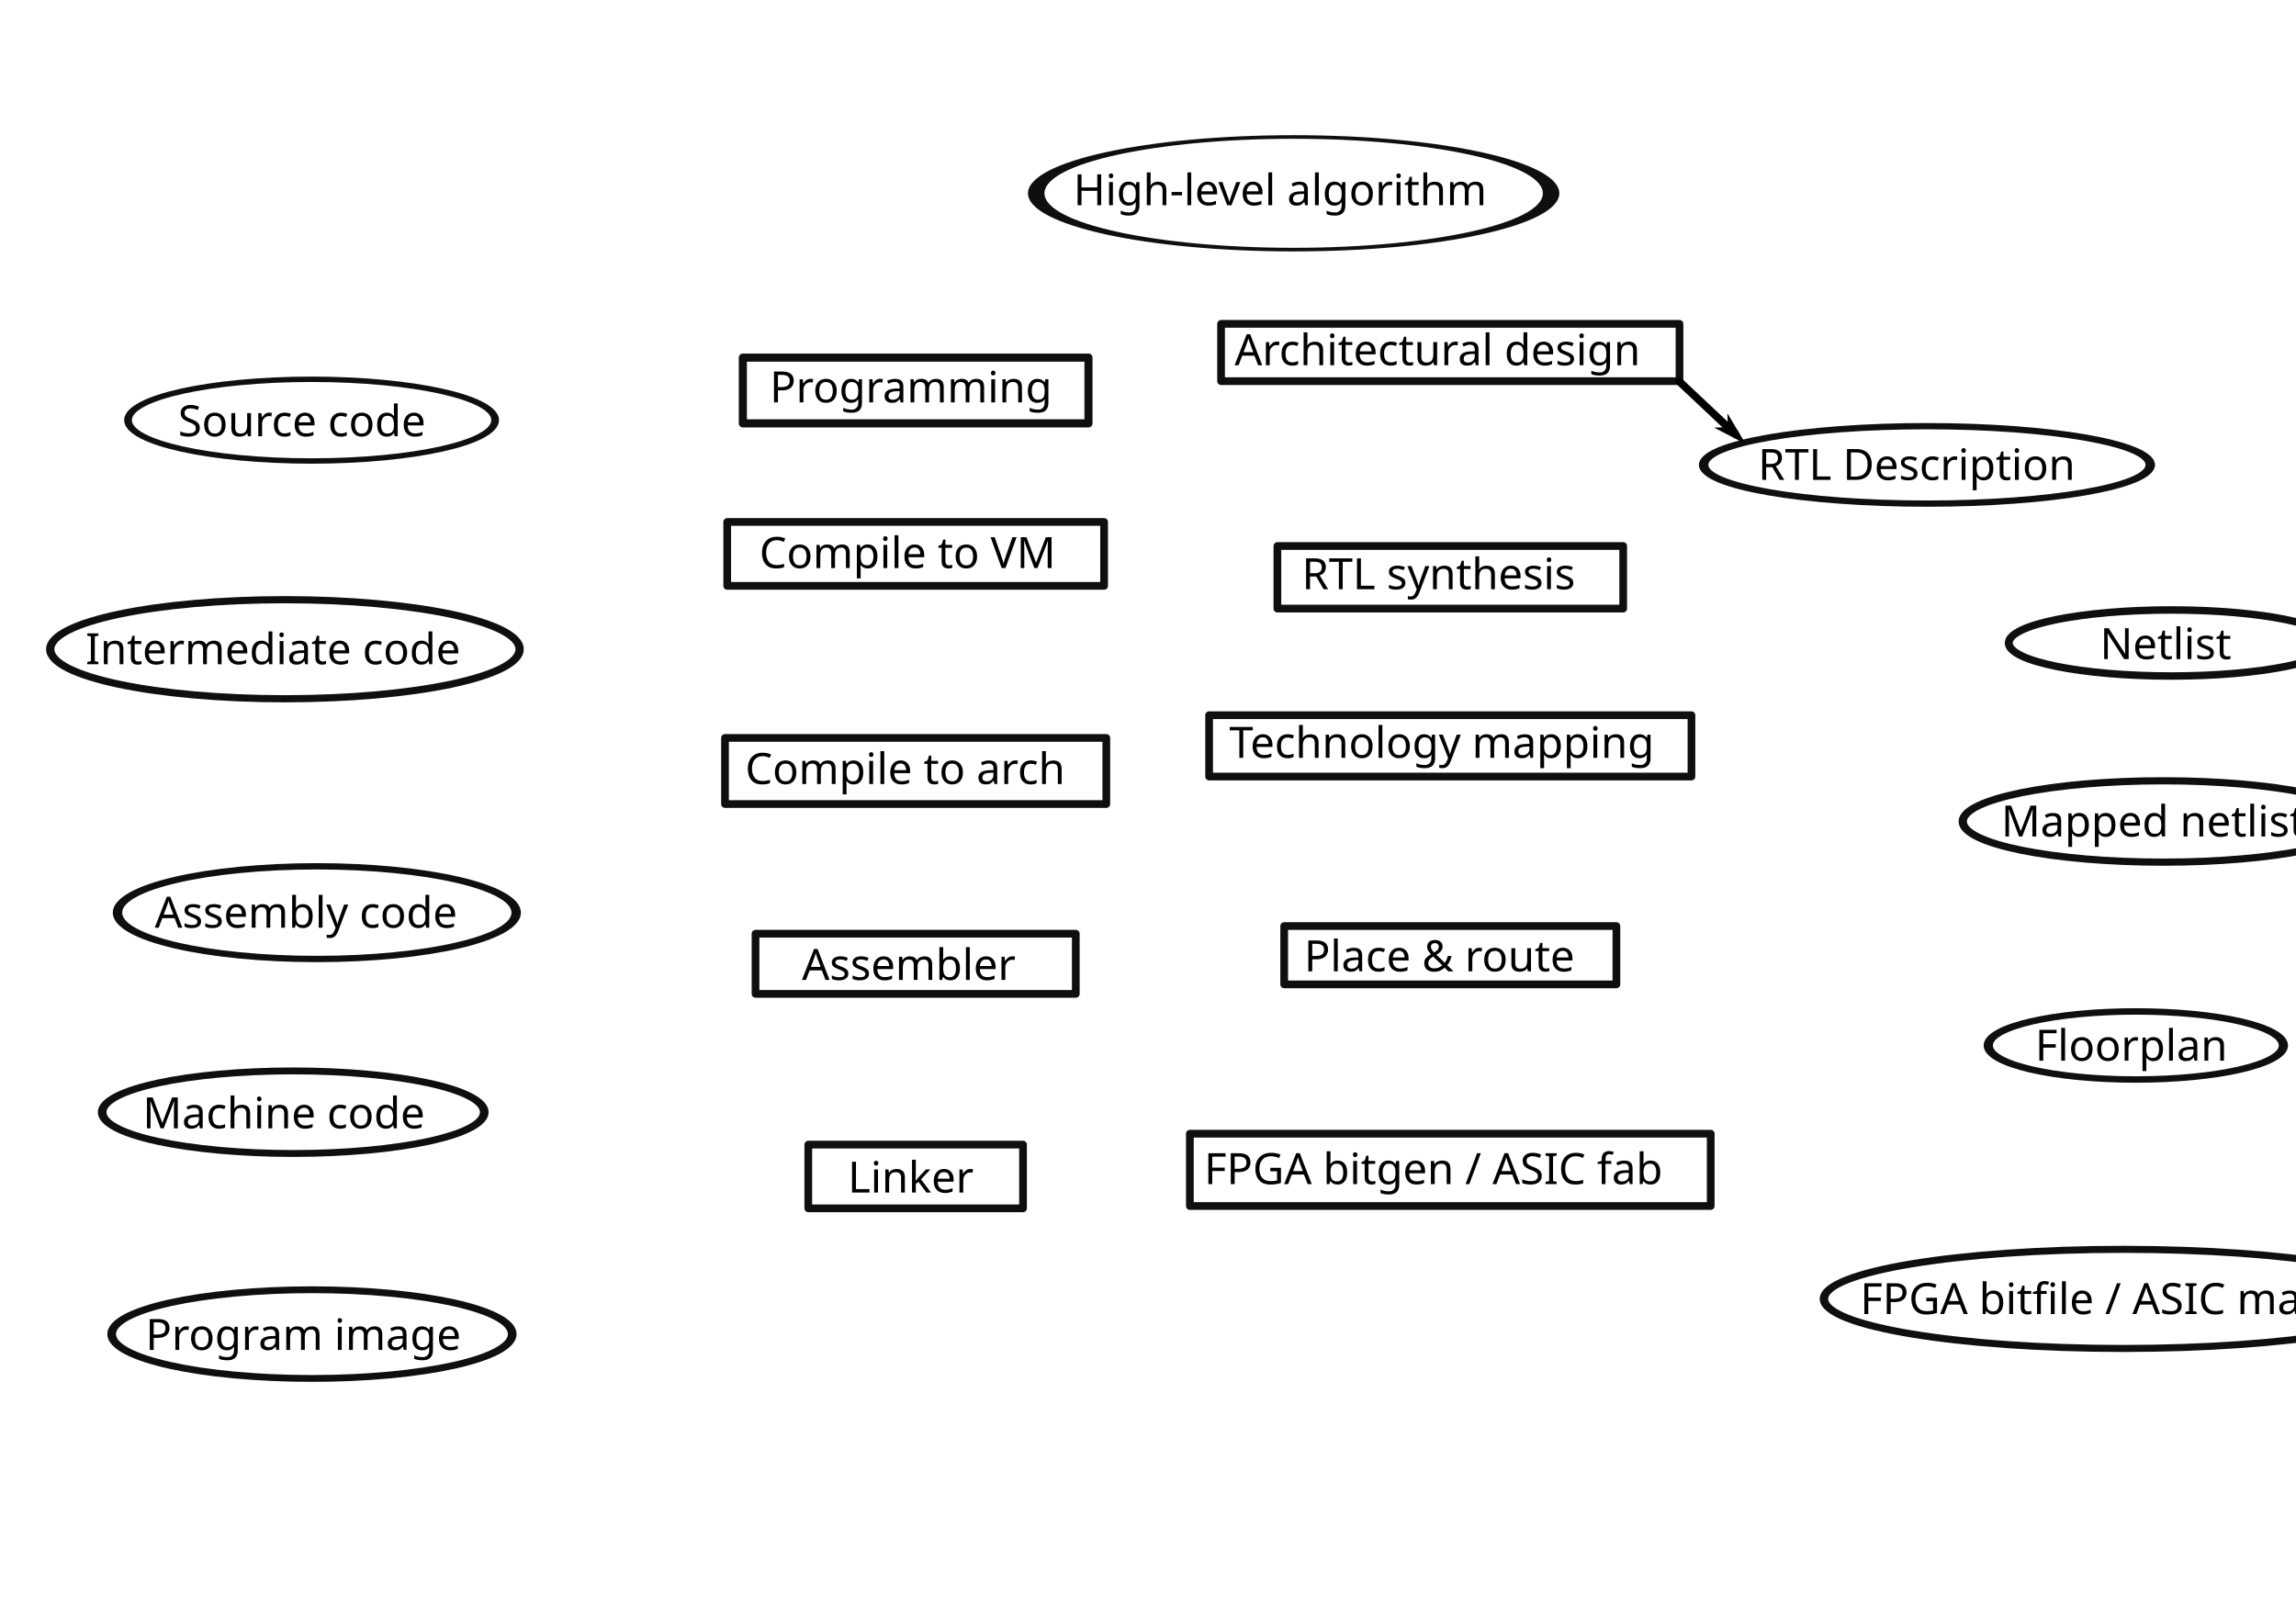
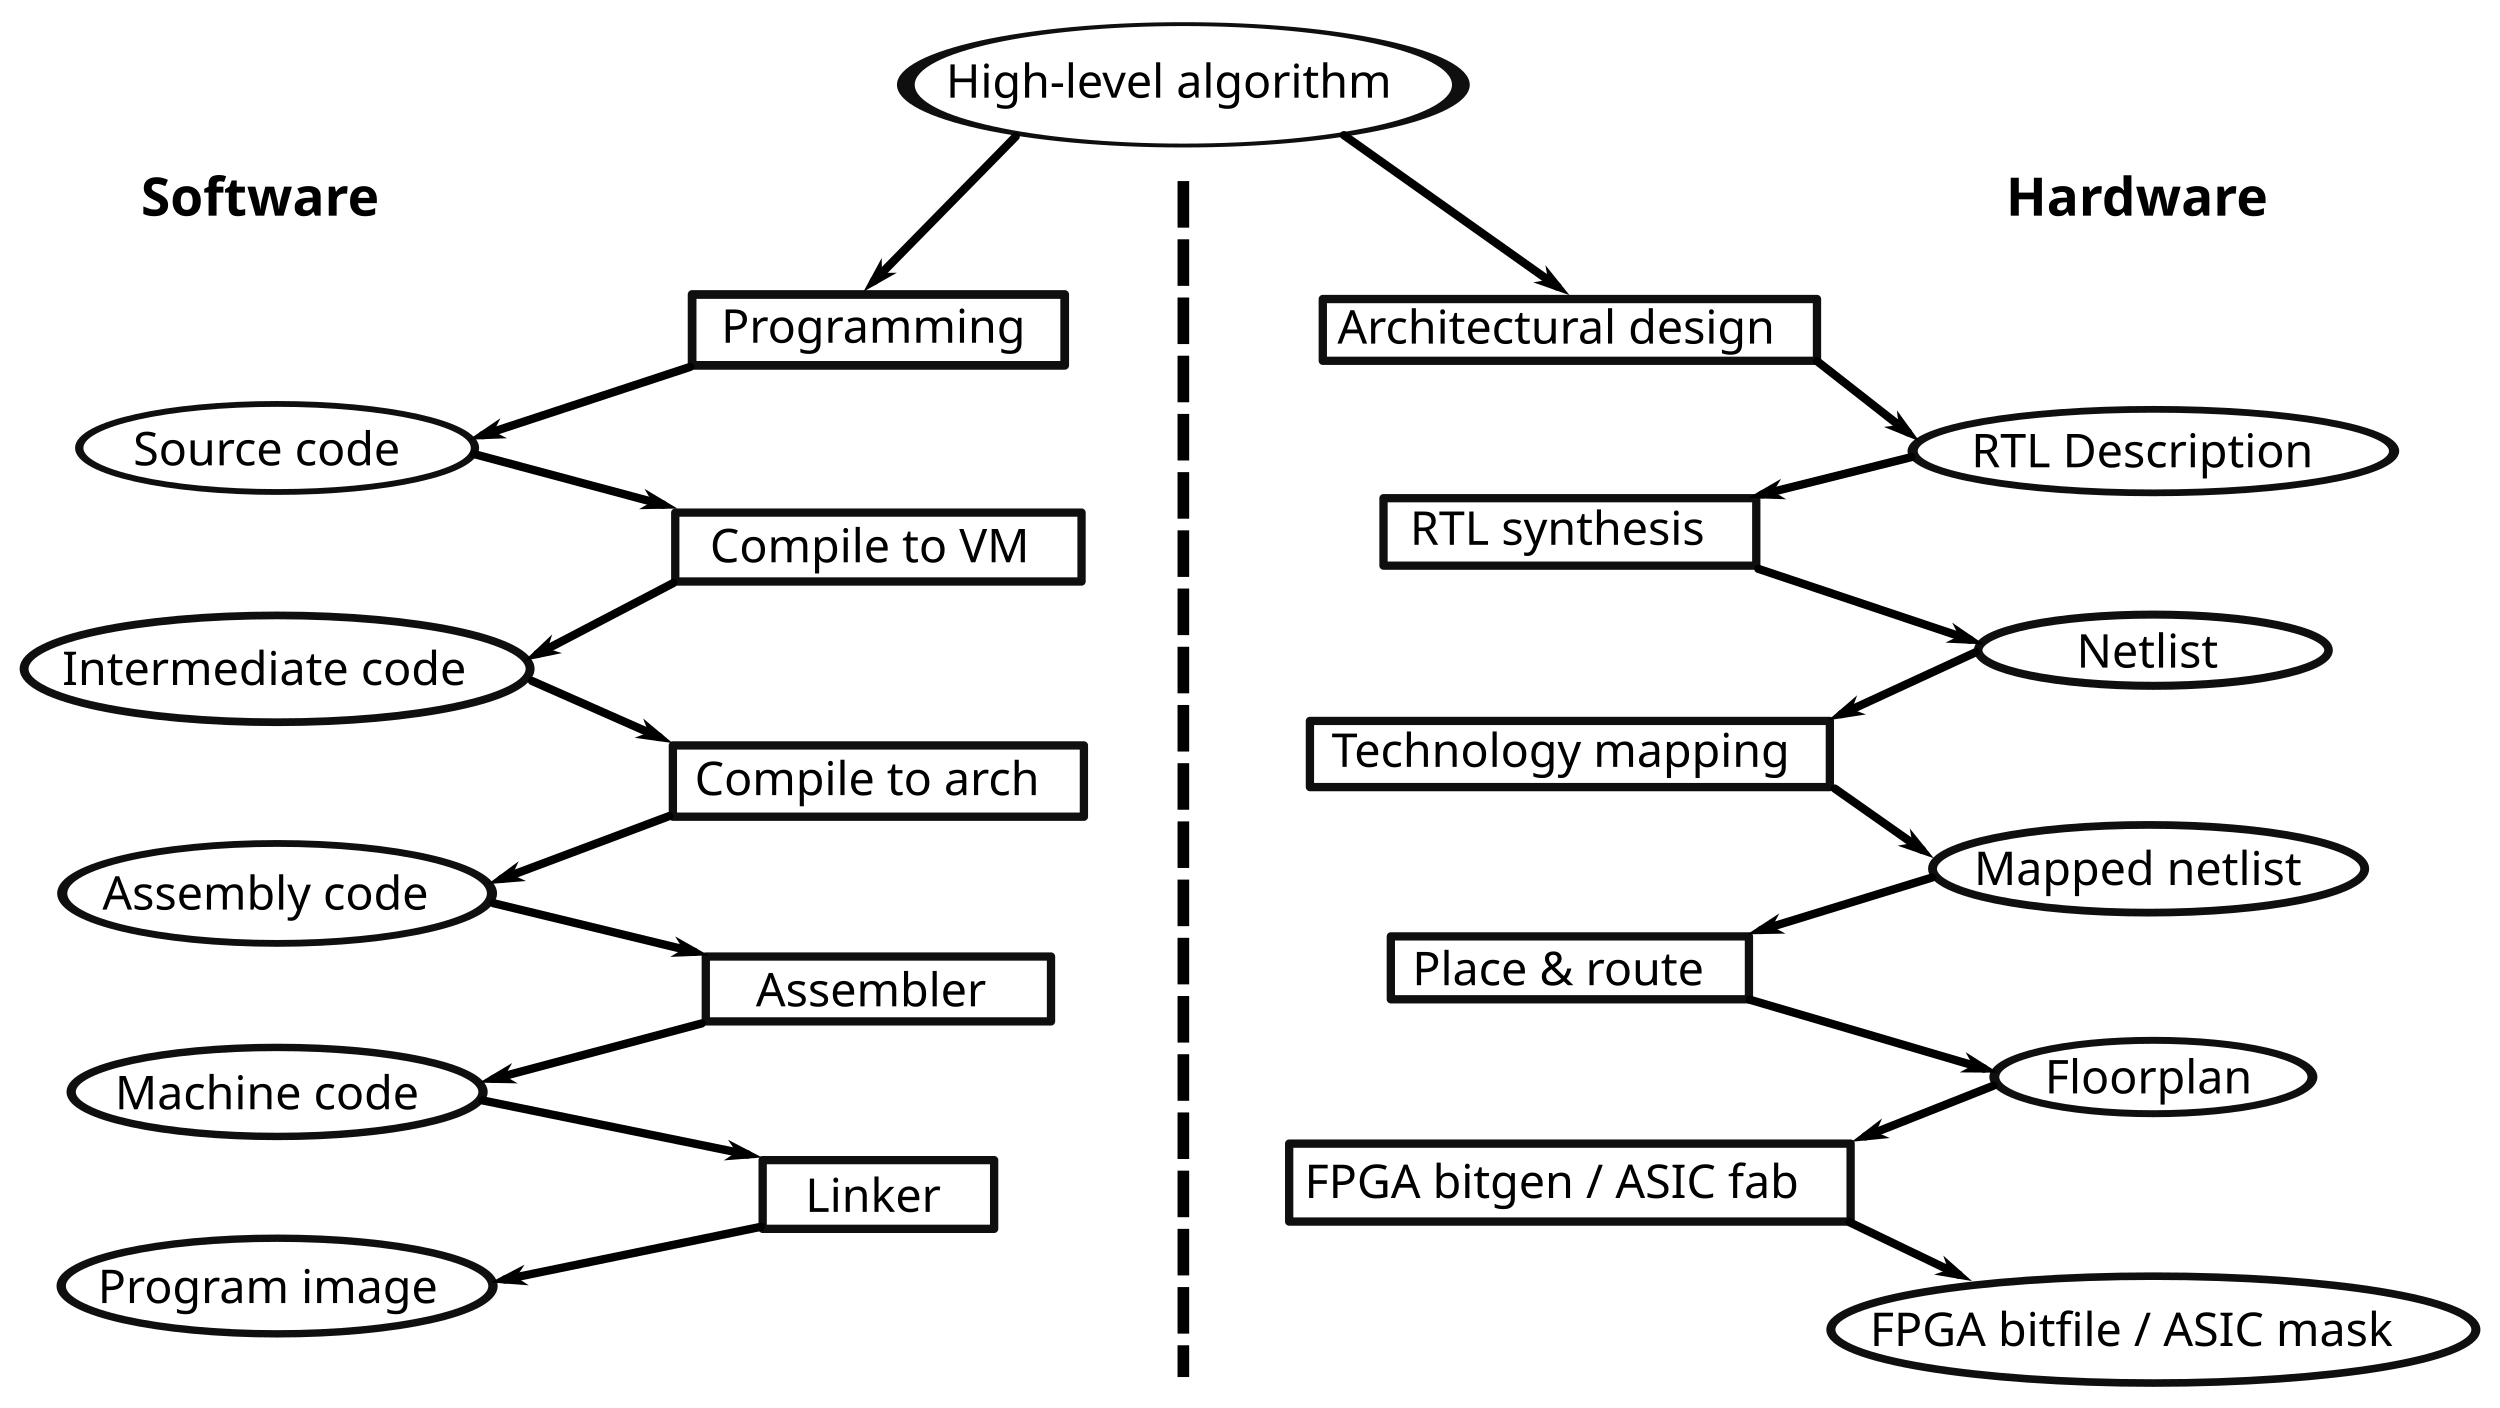
- <svg xmlns="http://www.w3.org/2000/svg" width="744.094" height="524.409" id="svg2" version="1.1">
+ <svg xmlns="http://www.w3.org/2000/svg" width="751.592" height="423.044" id="svg2" version="1.1">
  <defs id="defs4">
-     <marker orient="auto" refY="0.0" refX="0.0" id="Arrow1Send" style="overflow:visible;">
-       <path id="path4224" d="M 0.0,0.0 L 5.0,-5.0 L -12.5,0.0 L 5.0,5.0 L 0.0,0.0 z " style="fill-rule:evenodd;stroke:#000000;stroke-width:1.0pt;" transform="scale(0.2) rotate(180) translate(6,0)" />
+     <marker orient="auto" refY="0" refX="0" id="Arrow1Send" style="overflow:visible">
+       <path id="path4224" d="M 0,0 5,-5 -12.5,0 5,5 0,0 z" style="fill-rule:evenodd;stroke:#000000;stroke-width:1pt" transform="matrix(-0.2,0,0,-0.2,-1.2,0)" />
    </marker>
-     <marker orient="auto" refY="0.0" refX="0.0" id="Arrow1Mend" style="overflow:visible;">
-       <path id="path4218" d="M 0.0,0.0 L 5.0,-5.0 L -12.5,0.0 L 5.0,5.0 L 0.0,0.0 z " style="fill-rule:evenodd;stroke:#000000;stroke-width:1.0pt;" transform="scale(0.4) rotate(180) translate(10,0)" />
+     <marker orient="auto" refY="0" refX="0" id="Arrow1Mend" style="overflow:visible">
+       <path id="path4218" d="M 0,0 5,-5 -12.5,0 5,5 0,0 z" style="fill-rule:evenodd;stroke:#000000;stroke-width:1pt" transform="matrix(-0.4,0,0,-0.4,-4,0)" />
    </marker>
  </defs>
-   <g id="layer1" transform="translate(0,-527.9527)">
-     <g id="g3918" transform="translate(228.2945,38.3858)">
+   <g id="layer1" transform="translate(1.954349,-543.0276)">
+     <g id="g8843">
+       <g transform="translate(199.6245,44.13348)" id="g3923">
+         <rect style="opacity:0.94;fill:none;stroke:#000000;stroke-width:2.626;stroke-linejoin:round;stroke-miterlimit:4;stroke-opacity:1;stroke-dasharray:none;stroke-dashoffset:0" id="rect3773" width="112.017" height="21.303" x="6.492" y="587.425" />
+         <text xml:space="preserve" style="font-size:14px;font-style:normal;font-weight:normal;line-height:125%;letter-spacing:0px;word-spacing:0px;fill:#000000;fill-opacity:1;stroke:none;font-family:Sans" x="15.24" y="601.939" id="text3797">
+           <tspan id="tspan3799" x="15.24" y="601.939">Programming</tspan>
+         </text>
+       </g>
+       <g transform="translate(17.06686,47.30385)" id="g3928">
+         <path style="opacity:0.94;fill:none;stroke:#000000;stroke-width:2.5;stroke-linejoin:round;stroke-miterlimit:4;stroke-opacity:1;stroke-dasharray:none;stroke-dashoffset:0" id="path3757" d="m 140.714,126.195 c 0,10.454 -26.543,18.929 -59.286,18.929 -32.743,0 -59.286,-8.475 -59.286,-18.929 0,-10.454 26.543,-18.929 59.286,-18.929 32.743,0 59.286,8.475 59.286,18.929" transform="matrix(1.003421,0,0,0.6993953,-17.42146,542.1376)" />
+         <text xml:space="preserve" style="font-size:14px;font-style:normal;font-weight:normal;line-height:125%;letter-spacing:0px;word-spacing:0px;fill:#000000;fill-opacity:1;stroke:none;font-family:Sans" x="21.021" y="635.617" id="text3805">
+           <tspan id="tspan3807" x="21.021" y="635.617">Source code</tspan>
+         </text>
+       </g>
+       <g transform="translate(196.7674,31.20089)" id="g3933">
+         <rect style="opacity:0.94;fill:none;stroke:#000000;stroke-width:2.5;stroke-linejoin:round;stroke-miterlimit:4;stroke-opacity:1;stroke-dasharray:none;stroke-dashoffset:0" id="rect3775" width="122.143" height="20.714" x="4.286" y="665.934" />
+         <text xml:space="preserve" style="font-size:14px;font-style:normal;font-weight:normal;line-height:125%;letter-spacing:0px;word-spacing:0px;fill:#000000;fill-opacity:1;stroke:none;font-family:Sans" x="14.71" y="680.867" id="text3809">
+           <tspan id="tspan3811" x="14.71" y="680.867">Compile to VM</tspan>
+         </text>
+       </g>
+       <g transform="translate(4.745437,30.4866)" id="g3938">
+         <path style="opacity:0.94;fill:none;stroke:#000000;stroke-width:2.172;stroke-linejoin:round;stroke-miterlimit:4;stroke-opacity:1;stroke-dasharray:none;stroke-dashoffset:0" id="path3759" d="m 131.429,170.838 c 0,8.284 -27.503,15 -61.429,15 -33.926,0 -61.429,-6.716 -61.429,-15 0,-8.284 27.503,-15 61.429,-15 33.926,0 61.429,6.716 61.429,15" transform="matrix(1.238136,0,0,1.070462,-10.06238,530.7365)" />
+         <text xml:space="preserve" style="font-size:14px;font-style:normal;font-weight:normal;line-height:125%;letter-spacing:0px;word-spacing:0px;fill:#000000;fill-opacity:1;stroke:none;font-family:Sans" x="11.994" y="718.474" id="text3813">
+           <tspan id="tspan3815" x="11.994" y="718.474">Intermediate code</tspan>
+         </text>
+       </g>
+       <g transform="translate(196.0531,26.91517)" id="g3943">
+         <rect style="opacity:0.94;fill:none;stroke:#000000;stroke-width:2.5;stroke-linejoin:round;stroke-miterlimit:4;stroke-opacity:1;stroke-dasharray:none;stroke-dashoffset:0" id="rect3777" width="123.571" height="21.429" x="4.286" y="740.219" />
+         <text xml:space="preserve" style="font-size:14px;font-style:normal;font-weight:normal;line-height:125%;letter-spacing:0px;word-spacing:0px;fill:#000000;fill-opacity:1;stroke:none;font-family:Sans" x="10.84" y="755.153" id="text3845">
+           <tspan id="tspan3847" x="10.84" y="755.153">Compile to arch</tspan>
+         </text>
+       </g>
+       <g transform="translate(14.03115,22.24077)" id="g3948">
+         <path style="opacity:0.94;fill:none;stroke:#000000;stroke-width:2.87;stroke-linejoin:round;stroke-miterlimit:4;stroke-opacity:1;stroke-dasharray:none;stroke-dashoffset:0" id="path3761" d="m 130.714,261.195 c 0,11.637 -27.183,21.071 -60.714,21.071 -33.532,0 -60.714,-9.434 -60.714,-21.071 0,-11.637 27.183,-21.071 60.714,-21.071 33.532,0 60.714,9.434 60.714,21.071" transform="matrix(1.06415,0,0,0.7129206,-7.169056,603.171)" />
+         <text xml:space="preserve" style="font-size:14px;font-style:normal;font-weight:normal;line-height:125%;letter-spacing:0px;word-spacing:0px;fill:#000000;fill-opacity:1;stroke:none;font-family:Sans" x="14.784" y="794.255" id="text3849">
+           <tspan id="tspan3851" x="14.784" y="794.255">Assembly code</tspan>
+         </text>
+       </g>
+       <g transform="translate(207.4817,1.915173)" id="g3953">
+         <rect style="opacity:0.94;fill:none;stroke:#000000;stroke-width:2.5;stroke-linejoin:round;stroke-miterlimit:4;stroke-opacity:1;stroke-dasharray:none;stroke-dashoffset:0" id="rect3853" width="103.787" height="19.502" x="2.749" y="828.683" />
+         <text xml:space="preserve" style="font-size:14px;font-style:normal;font-weight:normal;line-height:125%;letter-spacing:0px;word-spacing:0px;fill:#000000;fill-opacity:1;stroke:none;font-family:Sans" x="17.804" y="843.653" id="text3859">
+           <tspan id="tspan3861" x="17.804" y="843.653">Assembler</tspan>
+         </text>
+       </g>
+       <g transform="translate(13.85258,1.403938)" id="g3958">
+         <path style="opacity:0.94;fill:none;stroke:#000000;stroke-width:2.797;stroke-linejoin:round;stroke-miterlimit:4;stroke-opacity:1;stroke-dasharray:none;stroke-dashoffset:0" id="path3857" d="m 129.286,421.195 c 0,9.27 -27.662,16.786 -61.786,16.786 -34.123,0 -61.786,-7.515 -61.786,-16.786 0,-9.271 27.662,-16.786 61.786,-16.786 34.123,0 61.786,7.515 61.786,16.786" transform="matrix(1.002147,0,0,0.7972764,-0.1449435,534.0891)" />
+         <text xml:space="preserve" style="font-size:14px;font-style:normal;font-weight:normal;line-height:125%;letter-spacing:0px;word-spacing:0px;fill:#000000;fill-opacity:1;stroke:none;font-family:Sans" x="18.746" y="875.117" id="text3863">
+           <tspan id="tspan3865" x="18.746" y="875.117">Machine code</tspan>
+         </text>
+       </g>
+       <g transform="translate(225.5174,-7.370542)" id="g3963">
+         <rect style="opacity:0.94;fill:none;stroke:#000000;stroke-width:2.5;stroke-linejoin:round;stroke-miterlimit:4;stroke-opacity:1;stroke-dasharray:none;stroke-dashoffset:0" id="rect3867" width="69.59" height="20.661" x="1.812" y="899.174" />
+         <text xml:space="preserve" style="font-size:14px;font-style:normal;font-weight:normal;line-height:125%;letter-spacing:0px;word-spacing:0px;fill:#000000;fill-opacity:1;stroke:none;font-family:Sans" x="14.64" y="914.724" id="text3869">
+           <tspan id="tspan3871" x="14.64" y="914.724">Linker</tspan>
+         </text>
+       </g>
+       <g transform="translate(10.10258,-9.85132)" id="g3968">
+         <path style="opacity:0.94;fill:none;stroke:#000000;stroke-width:2.691;stroke-linejoin:round;stroke-miterlimit:4;stroke-opacity:1;stroke-dasharray:none;stroke-dashoffset:0" id="path3873" d="m 130,414.767 c 0,9.665 -27.662,17.5 -61.786,17.5 -34.123,0 -61.786,-7.835 -61.786,-17.5 0,-9.665 27.662,-17.5 61.786,-17.5 34.123,0 61.786,7.835 61.786,17.5" transform="matrix(1.05057,0,0,0.8214018,-0.4139136,598.815)" />
+         <text xml:space="preserve" style="font-size:14px;font-style:normal;font-weight:normal;line-height:125%;letter-spacing:0px;word-spacing:0px;fill:#000000;fill-opacity:1;stroke:none;font-family:Sans" x="17.342" y="944.63" id="text3875">
+           <tspan id="tspan3877" x="17.342" y="944.63">Program image</tspan>
+         </text>
+       </g>
+       <path id="path6340" d="m 205.523,653.334 -62.342,20.51" style="fill:none;stroke:#000000;stroke-width:2.5;stroke-linecap:round;stroke-linejoin:miter;stroke-miterlimit:4;stroke-opacity:1;stroke-dasharray:none;marker-end:url(#Arrow1Send)" />
+       <path id="path6526" d="m 140.541,679.53 56.859,15.23" style="fill:none;stroke:#000000;stroke-width:2.5;stroke-linecap:round;stroke-linejoin:miter;stroke-miterlimit:4;stroke-opacity:1;stroke-dasharray:none;marker-end:url(#Arrow1Send)" />
+       <path id="path6712" d="M 200.446,718.316 159.629,739.638" style="fill:none;stroke:#000000;stroke-width:2.5;stroke-linecap:round;stroke-linejoin:miter;stroke-miterlimit:4;stroke-opacity:1;stroke-dasharray:none;marker-end:url(#Arrow1Send)" />
+       <path id="path6898" d="m 158.005,747.76 38.177,16.855" style="fill:none;stroke:#000000;stroke-width:2.5;stroke-linecap:round;stroke-linejoin:miter;stroke-miterlimit:4;stroke-opacity:1;stroke-dasharray:none;marker-end:url(#Arrow1Send)" />
+       <path id="path7084" d="m 199.227,788.374 -50.361,18.885" style="fill:none;stroke:#000000;stroke-width:2.5;stroke-linecap:round;stroke-linejoin:miter;stroke-miterlimit:4;stroke-opacity:1;stroke-dasharray:none;marker-end:url(#Arrow1Send)" />
+       <path id="path7270" d="m 146.43,814.57 60.311,14.621" style="fill:none;stroke:#000000;stroke-width:2.5;stroke-linecap:round;stroke-linejoin:miter;stroke-miterlimit:4;stroke-opacity:1;stroke-dasharray:none;marker-end:url(#Arrow1Send)" />
+       <path id="path7456" d="M 208.975,850.716 146.43,867.367" style="fill:none;stroke:#000000;stroke-width:2.5;stroke-linecap:round;stroke-linejoin:miter;stroke-miterlimit:4;stroke-opacity:1;stroke-dasharray:none;marker-end:url(#Arrow1Send)" />
+       <path id="path7642" d="m 143.181,873.866 79.603,16.245" style="fill:none;stroke:#000000;stroke-width:2.5;stroke-linecap:round;stroke-linejoin:miter;stroke-miterlimit:4;stroke-opacity:1;stroke-dasharray:none;marker-end:url(#Arrow1Send)" />
+       <path id="path7828" d="m 226.845,911.839 -76.963,15.839" style="fill:none;stroke:#000000;stroke-width:2.5;stroke-linecap:round;stroke-linejoin:miter;stroke-miterlimit:4;stroke-opacity:1;stroke-dasharray:none;marker-end:url(#Arrow1Send)" />
+       <text id="text8116" y="607.873" x="40.411" style="font-size:14px;font-style:normal;font-weight:normal;line-height:125%;letter-spacing:0px;word-spacing:0px;fill:#000000;fill-opacity:1;stroke:none;font-family:Sans" xml:space="preserve">
+         <tspan style="font-size:16px;font-weight:bold;-inkscape-font-specification:Sans Bold" y="607.873" x="40.411" id="tspan8118">Software</tspan>
+       </text>
+     </g>
+     <g id="g8896">
+       <g transform="translate(174.2995,46.91519)" id="g3973">
+         <rect style="opacity:0.94;fill:none;stroke:#000000;stroke-width:2.5;stroke-linejoin:round;stroke-miterlimit:4;stroke-opacity:1;stroke-dasharray:none;stroke-dashoffset:0" id="rect3781" width="148.571" height="18.571" x="221.429" y="586.009" />
+         <text xml:space="preserve" style="font-size:14px;font-style:normal;font-weight:normal;line-height:125%;letter-spacing:0px;word-spacing:0px;fill:#000000;fill-opacity:1;stroke:none;font-family:Sans" x="225.824" y="599.41" id="text3793">
+           <tspan id="tspan3795" x="225.824" y="599.41">Architectural design</tspan>
+         </text>
+       </g>
+       <g transform="translate(349.0001,53.8795)" id="g3978">
+         <path style="opacity:0.94;fill:none;stroke:#000000;stroke-width:3.065;stroke-linejoin:round;stroke-miterlimit:4;stroke-opacity:1;stroke-dasharray:none;stroke-dashoffset:0" id="path3765" d="m 368.571,152.624 c 0,10.454 -32.299,18.929 -72.143,18.929 -39.843,0 -72.143,-8.475 -72.143,-18.929 0,-10.454 32.299,-18.929 72.143,-18.929 39.843,0 72.143,8.475 72.143,18.929" transform="matrix(1.003195,0,0,0.6631194,-0.9469954,523.5512)" />
+         <text xml:space="preserve" style="font-size:14px;font-style:normal;font-weight:normal;line-height:125%;letter-spacing:0px;word-spacing:0px;fill:#000000;fill-opacity:1;stroke:none;font-family:Sans" x="241.697" y="629.631" id="text3801">
+           <tspan id="tspan3803" x="241.697" y="629.631">RTL Description</tspan>
+         </text>
+       </g>
+       <g transform="translate(189.8352,31.93621)" id="g3983">
+         <rect style="opacity:0.94;fill:none;stroke:#000000;stroke-width:2.5;stroke-linejoin:round;stroke-miterlimit:4;stroke-opacity:1;stroke-dasharray:none;stroke-dashoffset:0" id="rect3783" width="112.067" height="20.281" x="224.145" y="660.868" />
+         <text xml:space="preserve" style="font-size:14px;font-style:normal;font-weight:normal;line-height:125%;letter-spacing:0px;word-spacing:0px;fill:#000000;fill-opacity:1;stroke:none;font-family:Sans" x="232.095" y="674.871" id="text3817">
+           <tspan x="232.095" y="674.871" id="tspan3821">RTL synthesis</tspan>
+         </text>
+       </g>
+       <g transform="translate(365.9643,36.42496)" id="g3988">
+         <path style="opacity:0.94;fill:none;stroke:#000000;stroke-width:3.469;stroke-linejoin:round;stroke-miterlimit:4;stroke-opacity:1;stroke-dasharray:none;stroke-dashoffset:0" id="path3767" d="m 368.571,230.481 c 0,8.482 -31.66,15.357 -70.714,15.357 -39.054,0 -70.714,-6.876 -70.714,-15.357 0,-8.482 31.66,-15.357 70.714,-15.357 39.054,0 70.714,6.876 70.714,15.357" transform="matrix(0.7448378,0,0,0.6971601,57.60903,541.3983)" />
+         <text xml:space="preserve" style="font-size:14px;font-style:normal;font-weight:normal;line-height:125%;letter-spacing:0px;word-spacing:0px;fill:#000000;fill-opacity:1;stroke:none;font-family:Sans" x="256.376" y="707.3" id="text3825">
+           <tspan id="tspan3827" x="256.376" y="707.3">Netlist</tspan>
+         </text>
+       </g>
+       <g transform="translate(178.9424,22.27231)" id="g3993">
+         <rect style="opacity:0.94;fill:none;stroke:#000000;stroke-width:2.5;stroke-linejoin:round;stroke-miterlimit:4;stroke-opacity:1;stroke-dasharray:none;stroke-dashoffset:0" id="rect3785" width="156.314" height="19.886" x="212.914" y="737.495" />
+         <text xml:space="preserve" style="font-size:14px;font-style:normal;font-weight:normal;line-height:125%;letter-spacing:0px;word-spacing:0px;fill:#000000;fill-opacity:1;stroke:none;font-family:Sans" x="219.444" y="751.3" id="text3829">
+           <tspan id="tspan3831" x="219.444" y="751.3">Technology mapping</tspan>
+         </text>
+       </g>
+       <g transform="translate(348.4643,20.16971)" id="g3998">
+         <path style="opacity:0.94;fill:none;stroke:#000000;stroke-width:2.843;stroke-linejoin:round;stroke-miterlimit:4;stroke-opacity:1;stroke-dasharray:none;stroke-dashoffset:0" id="path3769" d="m 368.571,300.481 c 0,8.876 -30.86,16.071 -68.929,16.071 -38.068,0 -68.929,-7.195 -68.929,-16.071 0,-8.876 30.86,-16.071 68.929,-16.071 38.068,0 68.929,7.195 68.929,16.071" transform="matrix(0.9426011,0,0,0.8204889,13.09204,537.5035)" />
+         <text xml:space="preserve" style="font-size:14px;font-style:normal;font-weight:normal;line-height:125%;letter-spacing:0px;word-spacing:0px;fill:#000000;fill-opacity:1;stroke:none;font-family:Sans" x="243.039" y="788.917" id="text3833">
+           <tspan id="tspan3835" x="243.039" y="788.917">Mapped netlist</tspan>
+         </text>
+       </g>
+       <g transform="translate(193.4924,7.986601)" id="g4003">
+         <rect style="opacity:0.94;fill:none;stroke:#000000;stroke-width:2.5;stroke-linejoin:round;stroke-miterlimit:4;stroke-opacity:1;stroke-dasharray:none;stroke-dashoffset:0" id="rect3787" width="107.66" height="18.903" x="222.691" y="816.557" />
+         <text xml:space="preserve" style="font-size:14px;font-style:normal;font-weight:normal;line-height:125%;letter-spacing:0px;word-spacing:0px;fill:#000000;fill-opacity:1;stroke:none;font-family:Sans" x="229.162" y="831.228" id="text3837">
+           <tspan id="tspan3839" x="229.162" y="831.228">Place &amp; route</tspan>
+         </text>
+       </g>
+       <g transform="translate(363.11,10.28175)" id="g4008">
+         <path style="opacity:0.94;fill:none;stroke:#000000;stroke-width:4.197;stroke-linejoin:round;stroke-miterlimit:4;stroke-opacity:1;stroke-dasharray:none;stroke-dashoffset:0" id="path3771" d="m 369.286,417.981 c 0,12.229 -30.061,22.143 -67.143,22.143 -37.082,0 -67.143,-9.914 -67.143,-22.143 0,-12.229 30.061,-22.143 67.143,-22.143 37.082,0 67.143,9.914 67.143,22.143" transform="matrix(0.7122723,0,0,0.4981961,67.11063,648.2986)" />
+         <text xml:space="preserve" style="font-size:14px;font-style:normal;font-weight:normal;line-height:125%;letter-spacing:0px;word-spacing:0px;fill:#000000;fill-opacity:1;stroke:none;font-family:Sans" x="249.694" y="861.469" id="text3841">
+           <tspan id="tspan3843" x="249.694" y="861.469">Floorplan</tspan>
+         </text>
+       </g>
+       <g transform="translate(184.4781,-10.58483)" id="g4013">
+         <rect style="opacity:0.94;fill:none;stroke:#000000;stroke-width:2.5;stroke-linejoin:round;stroke-miterlimit:4;stroke-opacity:1;stroke-dasharray:none;stroke-dashoffset:0" id="rect3898" width="168.792" height="23.435" x="201.14" y="897.43" />
+         <text xml:space="preserve" style="font-size:14px;font-style:normal;font-weight:normal;line-height:125%;letter-spacing:0px;word-spacing:0px;fill:#000000;fill-opacity:1;stroke:none;font-family:Sans" x="205.771" y="913.768" id="text3900">
+           <tspan id="tspan3902" x="205.771" y="913.768">FPGA bitgen / ASIC fab</tspan>
+         </text>
+       </g>
+       <g transform="translate(358.4643,-9.963358)" id="g4018">
+         <path style="opacity:0.94;fill:none;stroke:#000000;stroke-width:2.489;stroke-linejoin:round;stroke-miterlimit:4;stroke-opacity:1;stroke-dasharray:none;stroke-dashoffset:0" id="path3904" d="m 371.429,426.195 c 0,9.665 -39.495,17.5 -88.214,17.5 -48.719,0 -88.214,-7.835 -88.214,-17.5 0,-9.665 39.495,-17.5 88.214,-17.5 48.719,0 88.214,7.835 88.214,17.5" transform="matrix(1.099126,0,0,0.9180449,-24.32399,561.453)" />
+         <text xml:space="preserve" style="font-size:14px;font-style:normal;font-weight:normal;line-height:125%;letter-spacing:0px;word-spacing:0px;fill:#000000;fill-opacity:1;stroke:none;font-family:Sans" x="201.744" y="957.641" id="text3906">
+           <tspan id="tspan3908" x="201.744" y="957.641">FPGA bitfile / ASIC mask</tspan>
+         </text>
+       </g>
+       <path id="path4296" d="m 544.347,651.632 27.246,21.339" style="fill:none;stroke:#000000;stroke-width:2.5;stroke-linecap:round;stroke-linejoin:miter;stroke-miterlimit:4;stroke-opacity:1;stroke-dasharray:none;marker-end:url(#Arrow1Send)" />
+       <path id="path4666" d="m 572.639,680.462 -44.8,11.2" style="fill:none;stroke:#000000;stroke-width:2.5;stroke-linecap:round;stroke-linejoin:miter;stroke-miterlimit:4;stroke-opacity:1;stroke-dasharray:none;marker-end:url(#Arrow1Send)" />
+       <path id="path4852" d="m 526.675,714.048 63.563,21.282" style="fill:none;stroke:#000000;stroke-width:2.5;stroke-linecap:round;stroke-linejoin:miter;stroke-miterlimit:4;stroke-opacity:1;stroke-dasharray:none;marker-end:url(#Arrow1Send)" />
+       <path id="path5038" d="m 592.168,739.047 -40.493,18.667" style="fill:none;stroke:#000000;stroke-width:2.5;stroke-linecap:round;stroke-linejoin:miter;stroke-miterlimit:4;stroke-opacity:1;stroke-dasharray:none;marker-end:url(#Arrow1Send)" />
+       <path id="path5224" d="m 549.665,780.114 26.133,18.38" style="fill:none;stroke:#000000;stroke-width:2.5;stroke-linecap:round;stroke-linejoin:miter;stroke-miterlimit:4;stroke-opacity:1;stroke-dasharray:none;marker-end:url(#Arrow1Send)" />
+       <path id="path5410" d="m 578.957,806.822 -51.405,15.795" style="fill:none;stroke:#000000;stroke-width:2.5;stroke-linecap:round;stroke-linejoin:miter;stroke-miterlimit:4;stroke-opacity:1;stroke-dasharray:none;marker-end:url(#Arrow1Send)" />
+       <path id="path5596" d="m 524.106,843.581 70.359,20.677" style="fill:none;stroke:#000000;stroke-width:2.5;stroke-linecap:round;stroke-linejoin:miter;stroke-miterlimit:4;stroke-opacity:1;stroke-dasharray:none;marker-end:url(#Arrow1Send)" />
+       <path id="path5782" d="m 597.337,869.428 -38.482,15.221" style="fill:none;stroke:#000000;stroke-width:2.5;stroke-linecap:round;stroke-linejoin:miter;stroke-miterlimit:4;stroke-opacity:1;stroke-dasharray:none;marker-end:url(#Arrow1Send)" />
+       <path id="path5968" d="m 554.12,910.498 32.748,15.732" style="fill:none;stroke:#000000;stroke-width:2.5;stroke-linecap:round;stroke-linejoin:miter;stroke-miterlimit:4;stroke-opacity:1;stroke-dasharray:none;marker-end:url(#Arrow1Send)" />
+       <text id="text8116-9" y="607.873" x="601.108" style="font-size:14px;font-style:normal;font-weight:normal;line-height:125%;letter-spacing:0px;word-spacing:0px;fill:#000000;fill-opacity:1;stroke:none;font-family:Sans" xml:space="preserve">
+         <tspan style="font-size:16px;font-weight:bold;-inkscape-font-specification:Sans Bold" y="607.873" x="601.108" id="tspan8118-7">Hardware</tspan>
+       </text>
+     </g>
+     <g id="g3918" transform="translate(162.8532,16.30895)">
      <path transform="matrix(1.448987,0,0,0.316996,43.12047,490.6952)" d="m 159.604,194.09 c 0,31.8 -25.779,57.579 -57.579,57.579 -31.8,0 -57.579,-25.779 -57.579,-57.579 0,-31.8 25.779,-57.579 57.579,-57.579 31.8,0 57.579,25.779 57.579,57.579" id="path3755" style="opacity:0.94;fill:none;stroke:#000000;stroke-width:3.689;stroke-linejoin:round;stroke-miterlimit:4;stroke-opacity:1;stroke-dasharray:none;stroke-dashoffset:0" />
      <text id="text3789" y="556.083" x="119.58" style="font-size:14px;font-style:normal;font-weight:normal;line-height:125%;letter-spacing:0px;word-spacing:0px;fill:#000000;fill-opacity:1;stroke:none;font-family:Sans" xml:space="preserve">
        <tspan y="556.083" x="119.58" id="tspan3791">High-level algorithm</tspan>
      </text>
    </g>
-     <g id="g3973" transform="translate(174.2995,46.91519)">
-       <rect y="586.009" x="221.429" height="18.571" width="148.571" id="rect3781" style="opacity:0.94;fill:none;stroke:#000000;stroke-width:2.5;stroke-linejoin:round;stroke-miterlimit:4;stroke-opacity:1;stroke-dasharray:none;stroke-dashoffset:0" />
-       <text id="text3793" y="599.41" x="225.824" style="font-size:14px;font-style:normal;font-weight:normal;line-height:125%;letter-spacing:0px;word-spacing:0px;fill:#000000;fill-opacity:1;stroke:none;font-family:Sans" xml:space="preserve">
-         <tspan y="599.41" x="225.824" id="tspan3795">Architectural design</tspan>
-       </text>
-     </g>
-     <g id="g3923" transform="translate(234.2488,56.44599)">
-       <rect y="587.425" x="6.492" height="21.303" width="112.017" id="rect3773" style="opacity:0.94;fill:none;stroke:#000000;stroke-width:2.626;stroke-linejoin:round;stroke-miterlimit:4;stroke-opacity:1;stroke-dasharray:none;stroke-dashoffset:0" />
-       <text id="text3797" y="601.939" x="15.24" style="font-size:14px;font-style:normal;font-weight:normal;line-height:125%;letter-spacing:0px;word-spacing:0px;fill:#000000;fill-opacity:1;stroke:none;font-family:Sans" xml:space="preserve">
-         <tspan y="601.939" x="15.24" id="tspan3799">Programming</tspan>
-       </text>
-     </g>
-     <g id="g3978" transform="translate(328.0617,53.8795)">
-       <path transform="matrix(1.003195,0,0,0.6631194,-0.9469954,523.5512)" d="m 368.571,152.624 c 0,10.454 -32.299,18.929 -72.143,18.929 -39.843,0 -72.143,-8.475 -72.143,-18.929 0,-10.454 32.299,-18.929 72.143,-18.929 39.843,0 72.143,8.475 72.143,18.929" id="path3765" style="opacity:0.94;fill:none;stroke:#000000;stroke-width:3.065;stroke-linejoin:round;stroke-miterlimit:4;stroke-opacity:1;stroke-dasharray:none;stroke-dashoffset:0" />
-       <text id="text3801" y="629.631" x="241.697" style="font-size:14px;font-style:normal;font-weight:normal;line-height:125%;letter-spacing:0px;word-spacing:0px;fill:#000000;fill-opacity:1;stroke:none;font-family:Sans" xml:space="preserve">
-         <tspan y="629.631" x="241.697" id="tspan3803">RTL Description</tspan>
-       </text>
-     </g>
-     <g id="g3928" transform="translate(36.6911,33.73243)">
-       <path transform="matrix(1.003421,0,0,0.6993953,-17.42146,542.1376)" d="m 140.714,126.195 c 0,10.454 -26.543,18.929 -59.286,18.929 -32.743,0 -59.286,-8.475 -59.286,-18.929 0,-10.454 26.543,-18.929 59.286,-18.929 32.743,0 59.286,8.475 59.286,18.929" id="path3757" style="opacity:0.94;fill:none;stroke:#000000;stroke-width:2.5;stroke-linejoin:round;stroke-miterlimit:4;stroke-opacity:1;stroke-dasharray:none;stroke-dashoffset:0" />
-       <text id="text3805" y="635.617" x="21.021" style="font-size:14px;font-style:normal;font-weight:normal;line-height:125%;letter-spacing:0px;word-spacing:0px;fill:#000000;fill-opacity:1;stroke:none;font-family:Sans" xml:space="preserve">
-         <tspan y="635.617" x="21.021" id="tspan3807">Source code</tspan>
-       </text>
-     </g>
-     <g id="g3933" transform="translate(231.3916,31.20089)">
-       <rect y="665.934" x="4.286" height="20.714" width="122.143" id="rect3775" style="opacity:0.94;fill:none;stroke:#000000;stroke-width:2.5;stroke-linejoin:round;stroke-miterlimit:4;stroke-opacity:1;stroke-dasharray:none;stroke-dashoffset:0" />
-       <text id="text3809" y="680.867" x="14.71" style="font-size:14px;font-style:normal;font-weight:normal;line-height:125%;letter-spacing:0px;word-spacing:0px;fill:#000000;fill-opacity:1;stroke:none;font-family:Sans" xml:space="preserve">
-         <tspan y="680.867" x="14.71" id="tspan3811">Compile to VM</tspan>
-       </text>
-     </g>
-     <g id="g3938" transform="translate(15.7317,24.77231)">
-       <path transform="matrix(1.238136,0,0,1.070462,-10.06238,530.7365)" d="m 131.429,170.838 c 0,8.284 -27.503,15 -61.429,15 -33.926,0 -61.429,-6.716 -61.429,-15 0,-8.284 27.503,-15 61.429,-15 33.926,0 61.429,6.716 61.429,15" id="path3759" style="opacity:0.94;fill:none;stroke:#000000;stroke-width:2.172;stroke-linejoin:round;stroke-miterlimit:4;stroke-opacity:1;stroke-dasharray:none;stroke-dashoffset:0" />
-       <text id="text3813" y="718.474" x="11.994" style="font-size:14px;font-style:normal;font-weight:normal;line-height:125%;letter-spacing:0px;word-spacing:0px;fill:#000000;fill-opacity:1;stroke:none;font-family:Sans" xml:space="preserve">
-         <tspan y="718.474" x="11.994" id="tspan3815">Intermediate code</tspan>
-       </text>
-     </g>
-     <g id="g3983" transform="translate(189.8352,44.05804)">
-       <rect y="660.868" x="224.145" height="20.281" width="112.067" id="rect3783" style="opacity:0.94;fill:none;stroke:#000000;stroke-width:2.5;stroke-linejoin:round;stroke-miterlimit:4;stroke-opacity:1;stroke-dasharray:none;stroke-dashoffset:0" />
-       <text id="text3817" y="674.871" x="232.095" style="font-size:14px;font-style:normal;font-weight:normal;line-height:125%;letter-spacing:0px;word-spacing:0px;fill:#000000;fill-opacity:1;stroke:none;font-family:Sans" xml:space="preserve">
-         <tspan id="tspan3821" y="674.871" x="232.095">RTL synthesis</tspan>
-       </text>
-     </g>
-     <g id="g3988" transform="translate(424.2031,34.28211)">
-       <path transform="matrix(0.7448378,0,0,0.6971601,57.60903,541.3983)" d="m 368.571,230.481 c 0,8.482 -31.66,15.357 -70.714,15.357 -39.054,0 -70.714,-6.876 -70.714,-15.357 0,-8.482 31.66,-15.357 70.714,-15.357 39.054,0 70.714,6.876 70.714,15.357" id="path3767" style="opacity:0.94;fill:none;stroke:#000000;stroke-width:3.469;stroke-linejoin:round;stroke-miterlimit:4;stroke-opacity:1;stroke-dasharray:none;stroke-dashoffset:0" />
-       <text id="text3825" y="707.3" x="256.376" style="font-size:14px;font-style:normal;font-weight:normal;line-height:125%;letter-spacing:0px;word-spacing:0px;fill:#000000;fill-opacity:1;stroke:none;font-family:Sans" xml:space="preserve">
-         <tspan y="707.3" x="256.376" id="tspan3827">Netlist</tspan>
-       </text>
-     </g>
-     <g id="g3993" transform="translate(178.9424,22.27231)">
-       <rect y="737.495" x="212.914" height="19.886" width="156.314" id="rect3785" style="opacity:0.94;fill:none;stroke:#000000;stroke-width:2.5;stroke-linejoin:round;stroke-miterlimit:4;stroke-opacity:1;stroke-dasharray:none;stroke-dashoffset:0" />
-       <text id="text3829" y="751.3" x="219.444" style="font-size:14px;font-style:normal;font-weight:normal;line-height:125%;letter-spacing:0px;word-spacing:0px;fill:#000000;fill-opacity:1;stroke:none;font-family:Sans" xml:space="preserve">
-         <tspan y="751.3" x="219.444" id="tspan3831">Technology mapping</tspan>
-       </text>
-     </g>
-     <g id="g3998" transform="translate(405.5301,10.16971)">
-       <path transform="matrix(0.9426011,0,0,0.8204889,13.09204,537.5035)" d="m 368.571,300.481 c 0,8.876 -30.86,16.071 -68.929,16.071 -38.068,0 -68.929,-7.195 -68.929,-16.071 0,-8.876 30.86,-16.071 68.929,-16.071 38.068,0 68.929,7.195 68.929,16.071" id="path3769" style="opacity:0.94;fill:none;stroke:#000000;stroke-width:2.843;stroke-linejoin:round;stroke-miterlimit:4;stroke-opacity:1;stroke-dasharray:none;stroke-dashoffset:0" />
-       <text id="text3833" y="788.917" x="243.039" style="font-size:14px;font-style:normal;font-weight:normal;line-height:125%;letter-spacing:0px;word-spacing:0px;fill:#000000;fill-opacity:1;stroke:none;font-family:Sans" xml:space="preserve">
-         <tspan y="788.917" x="243.039" id="tspan3835">Mapped netlist</tspan>
-       </text>
-     </g>
-     <g id="g4003" transform="translate(193.4924,11.55803)">
-       <rect y="816.557" x="222.691" height="18.903" width="107.66" id="rect3787" style="opacity:0.94;fill:none;stroke:#000000;stroke-width:2.5;stroke-linejoin:round;stroke-miterlimit:4;stroke-opacity:1;stroke-dasharray:none;stroke-dashoffset:0" />
-       <text id="text3837" y="831.228" x="229.162" style="font-size:14px;font-style:normal;font-weight:normal;line-height:125%;letter-spacing:0px;word-spacing:0px;fill:#000000;fill-opacity:1;stroke:none;font-family:Sans" xml:space="preserve">
-         <tspan y="831.228" x="229.162" id="tspan3839">Place &amp; route</tspan>
-       </text>
-     </g>
-     <g id="g4008" transform="translate(409.8666,10.28175)">
-       <path transform="matrix(0.7122723,0,0,0.4981961,67.11063,648.2986)" d="m 369.286,417.981 c 0,12.229 -30.061,22.143 -67.143,22.143 -37.082,0 -67.143,-9.914 -67.143,-22.143 0,-12.229 30.061,-22.143 67.143,-22.143 37.082,0 67.143,9.914 67.143,22.143" id="path3771" style="opacity:0.94;fill:none;stroke:#000000;stroke-width:4.197;stroke-linejoin:round;stroke-miterlimit:4;stroke-opacity:1;stroke-dasharray:none;stroke-dashoffset:0" />
-       <text id="text3841" y="861.469" x="249.694" style="font-size:14px;font-style:normal;font-weight:normal;line-height:125%;letter-spacing:0px;word-spacing:0px;fill:#000000;fill-opacity:1;stroke:none;font-family:Sans" xml:space="preserve">
-         <tspan y="861.469" x="249.694" id="tspan3843">Floorplan</tspan>
-       </text>
-     </g>
-     <g id="g3943" transform="translate(230.6773,26.91517)">
-       <rect y="740.219" x="4.286" height="21.429" width="123.571" id="rect3777" style="opacity:0.94;fill:none;stroke:#000000;stroke-width:2.5;stroke-linejoin:round;stroke-miterlimit:4;stroke-opacity:1;stroke-dasharray:none;stroke-dashoffset:0" />
-       <text id="text3845" y="755.153" x="10.84" style="font-size:14px;font-style:normal;font-weight:normal;line-height:125%;letter-spacing:0px;word-spacing:0px;fill:#000000;fill-opacity:1;stroke:none;font-family:Sans" xml:space="preserve">
-         <tspan y="755.153" x="10.84" id="tspan3847">Compile to arch</tspan>
-       </text>
-     </g>
-     <g id="g3948" transform="translate(35.36405,34.38363)">
-       <path transform="matrix(1.06415,0,0,0.7129206,-7.169056,603.171)" d="m 130.714,261.195 c 0,11.637 -27.183,21.071 -60.714,21.071 -33.532,0 -60.714,-9.434 -60.714,-21.071 0,-11.637 27.183,-21.071 60.714,-21.071 33.532,0 60.714,9.434 60.714,21.071" id="path3761" style="opacity:0.94;fill:none;stroke:#000000;stroke-width:2.87;stroke-linejoin:round;stroke-miterlimit:4;stroke-opacity:1;stroke-dasharray:none;stroke-dashoffset:0" />
-       <text id="text3849" y="794.255" x="14.784" style="font-size:14px;font-style:normal;font-weight:normal;line-height:125%;letter-spacing:0px;word-spacing:0px;fill:#000000;fill-opacity:1;stroke:none;font-family:Sans" xml:space="preserve">
-         <tspan y="794.255" x="14.784" id="tspan3851">Assembly code</tspan>
-       </text>
-     </g>
-     <g id="g3953" transform="translate(242.1059,1.915173)">
-       <rect y="828.683" x="2.749" height="19.502" width="103.787" id="rect3853" style="opacity:0.94;fill:none;stroke:#000000;stroke-width:2.5;stroke-linejoin:round;stroke-miterlimit:4;stroke-opacity:1;stroke-dasharray:none;stroke-dashoffset:0" />
-       <text id="text3859" y="843.653" x="17.804" style="font-size:14px;font-style:normal;font-weight:normal;line-height:125%;letter-spacing:0px;word-spacing:0px;fill:#000000;fill-opacity:1;stroke:none;font-family:Sans" xml:space="preserve">
-         <tspan y="843.653" x="17.804" id="tspan3861">Assembler</tspan>
-       </text>
-     </g>
-     <g id="g3958" transform="translate(27.52794,18.54679)">
-       <path transform="matrix(1.002147,0,0,0.7972764,-0.1449435,534.0891)" d="m 129.286,421.195 c 0,9.27 -27.662,16.786 -61.786,16.786 -34.123,0 -61.786,-7.515 -61.786,-16.786 0,-9.271 27.662,-16.786 61.786,-16.786 34.123,0 61.786,7.515 61.786,16.786" id="path3857" style="opacity:0.94;fill:none;stroke:#000000;stroke-width:2.797;stroke-linejoin:round;stroke-miterlimit:4;stroke-opacity:1;stroke-dasharray:none;stroke-dashoffset:0" />
-       <text id="text3863" y="875.117" x="18.746" style="font-size:14px;font-style:normal;font-weight:normal;line-height:125%;letter-spacing:0px;word-spacing:0px;fill:#000000;fill-opacity:1;stroke:none;font-family:Sans" xml:space="preserve">
-         <tspan y="875.117" x="18.746" id="tspan3865">Machine code</tspan>
-       </text>
-     </g>
-     <g id="g3963" transform="translate(260.1416,-0.2276852)">
-       <rect y="899.174" x="1.812" height="20.661" width="69.59" id="rect3867" style="opacity:0.94;fill:none;stroke:#000000;stroke-width:2.5;stroke-linejoin:round;stroke-miterlimit:4;stroke-opacity:1;stroke-dasharray:none;stroke-dashoffset:0" />
-       <text id="text3869" y="914.724" x="14.64" style="font-size:14px;font-style:normal;font-weight:normal;line-height:125%;letter-spacing:0px;word-spacing:0px;fill:#000000;fill-opacity:1;stroke:none;font-family:Sans" xml:space="preserve">
-         <tspan y="914.724" x="14.64" id="tspan3871">Linker</tspan>
-       </text>
-     </g>
-     <g id="g3968" transform="translate(29.8441,20.86297)">
-       <path transform="matrix(1.05057,0,0,0.8214018,-0.4139136,598.815)" d="m 130,414.767 c 0,9.665 -27.662,17.5 -61.786,17.5 -34.123,0 -61.786,-7.835 -61.786,-17.5 0,-9.665 27.662,-17.5 61.786,-17.5 34.123,0 61.786,7.835 61.786,17.5" id="path3873" style="opacity:0.94;fill:none;stroke:#000000;stroke-width:2.691;stroke-linejoin:round;stroke-miterlimit:4;stroke-opacity:1;stroke-dasharray:none;stroke-dashoffset:0" />
-       <text id="text3875" y="944.63" x="17.342" style="font-size:14px;font-style:normal;font-weight:normal;line-height:125%;letter-spacing:0px;word-spacing:0px;fill:#000000;fill-opacity:1;stroke:none;font-family:Sans" xml:space="preserve">
-         <tspan y="944.63" x="17.342" id="tspan3877">Program image</tspan>
-       </text>
-     </g>
-     <g id="g4013" transform="translate(184.4781,-2.013399)">
-       <rect y="897.43" x="201.14" height="23.435" width="168.792" id="rect3898" style="opacity:0.94;fill:none;stroke:#000000;stroke-width:2.5;stroke-linejoin:round;stroke-miterlimit:4;stroke-opacity:1;stroke-dasharray:none;stroke-dashoffset:0" />
-       <text id="text3900" y="913.768" x="205.771" style="font-size:14px;font-style:normal;font-weight:normal;line-height:125%;letter-spacing:0px;word-spacing:0px;fill:#000000;fill-opacity:1;stroke:none;font-family:Sans" xml:space="preserve">
-         <tspan y="913.768" x="205.771" id="tspan3902">FPGA bitgen / ASIC fab</tspan>
-       </text>
-     </g>
-     <g id="g4018" transform="translate(401.1114,-3.758864)">
-       <path transform="matrix(1.099126,0,0,0.9180449,-24.32399,561.453)" d="m 371.429,426.195 c 0,9.665 -39.495,17.5 -88.214,17.5 -48.719,0 -88.214,-7.835 -88.214,-17.5 0,-9.665 39.495,-17.5 88.214,-17.5 48.719,0 88.214,7.835 88.214,17.5" id="path3904" style="opacity:0.94;fill:none;stroke:#000000;stroke-width:2.489;stroke-linejoin:round;stroke-miterlimit:4;stroke-opacity:1;stroke-dasharray:none;stroke-dashoffset:0" />
-       <text id="text3906" y="957.641" x="201.744" style="font-size:14px;font-style:normal;font-weight:normal;line-height:125%;letter-spacing:0px;word-spacing:0px;fill:#000000;fill-opacity:1;stroke:none;font-family:Sans" xml:space="preserve">
-         <tspan y="957.641" x="201.744" id="tspan3908">FPGA bitfile / ASIC mask</tspan>
-       </text>
-     </g>
-     <path style="fill:none;stroke:#000000;stroke-width:2.5;stroke-linecap:round;stroke-linejoin:miter;stroke-miterlimit:4;stroke-opacity:1;stroke-dasharray:none;marker-end:url(#Arrow1Send)" d="M 544.286,123.695 562.5,140.838" id="path4835" transform="translate(0,527.9527)" />
+     <path style="fill:none;stroke:#000000;stroke-width:3.5;stroke-linecap:butt;stroke-linejoin:miter;stroke-miterlimit:4;stroke-opacity:1;stroke-dasharray:14, 3.5;stroke-dashoffset:0" d="m 353.807,597.467 0,359.551" id="path8141" />
+     <path style="fill:none;stroke:#000000;stroke-width:2.5;stroke-linecap:round;stroke-linejoin:miter;stroke-miterlimit:4;stroke-opacity:1;stroke-dasharray:none;marker-end:url(#Arrow1Send)" d="M 402.074,55.729 466.244,101.216" id="path8471" transform="translate(0,527.9527)" />
+     <path style="fill:none;stroke:#000000;stroke-width:2.5;stroke-linecap:round;stroke-linejoin:miter;stroke-miterlimit:4;stroke-opacity:1;stroke-dasharray:none;marker-end:url(#Arrow1Send)" d="M 303.383,56.135 260.739,99.592" id="path8657" transform="translate(0,527.9527)" />
  </g>
</svg>
